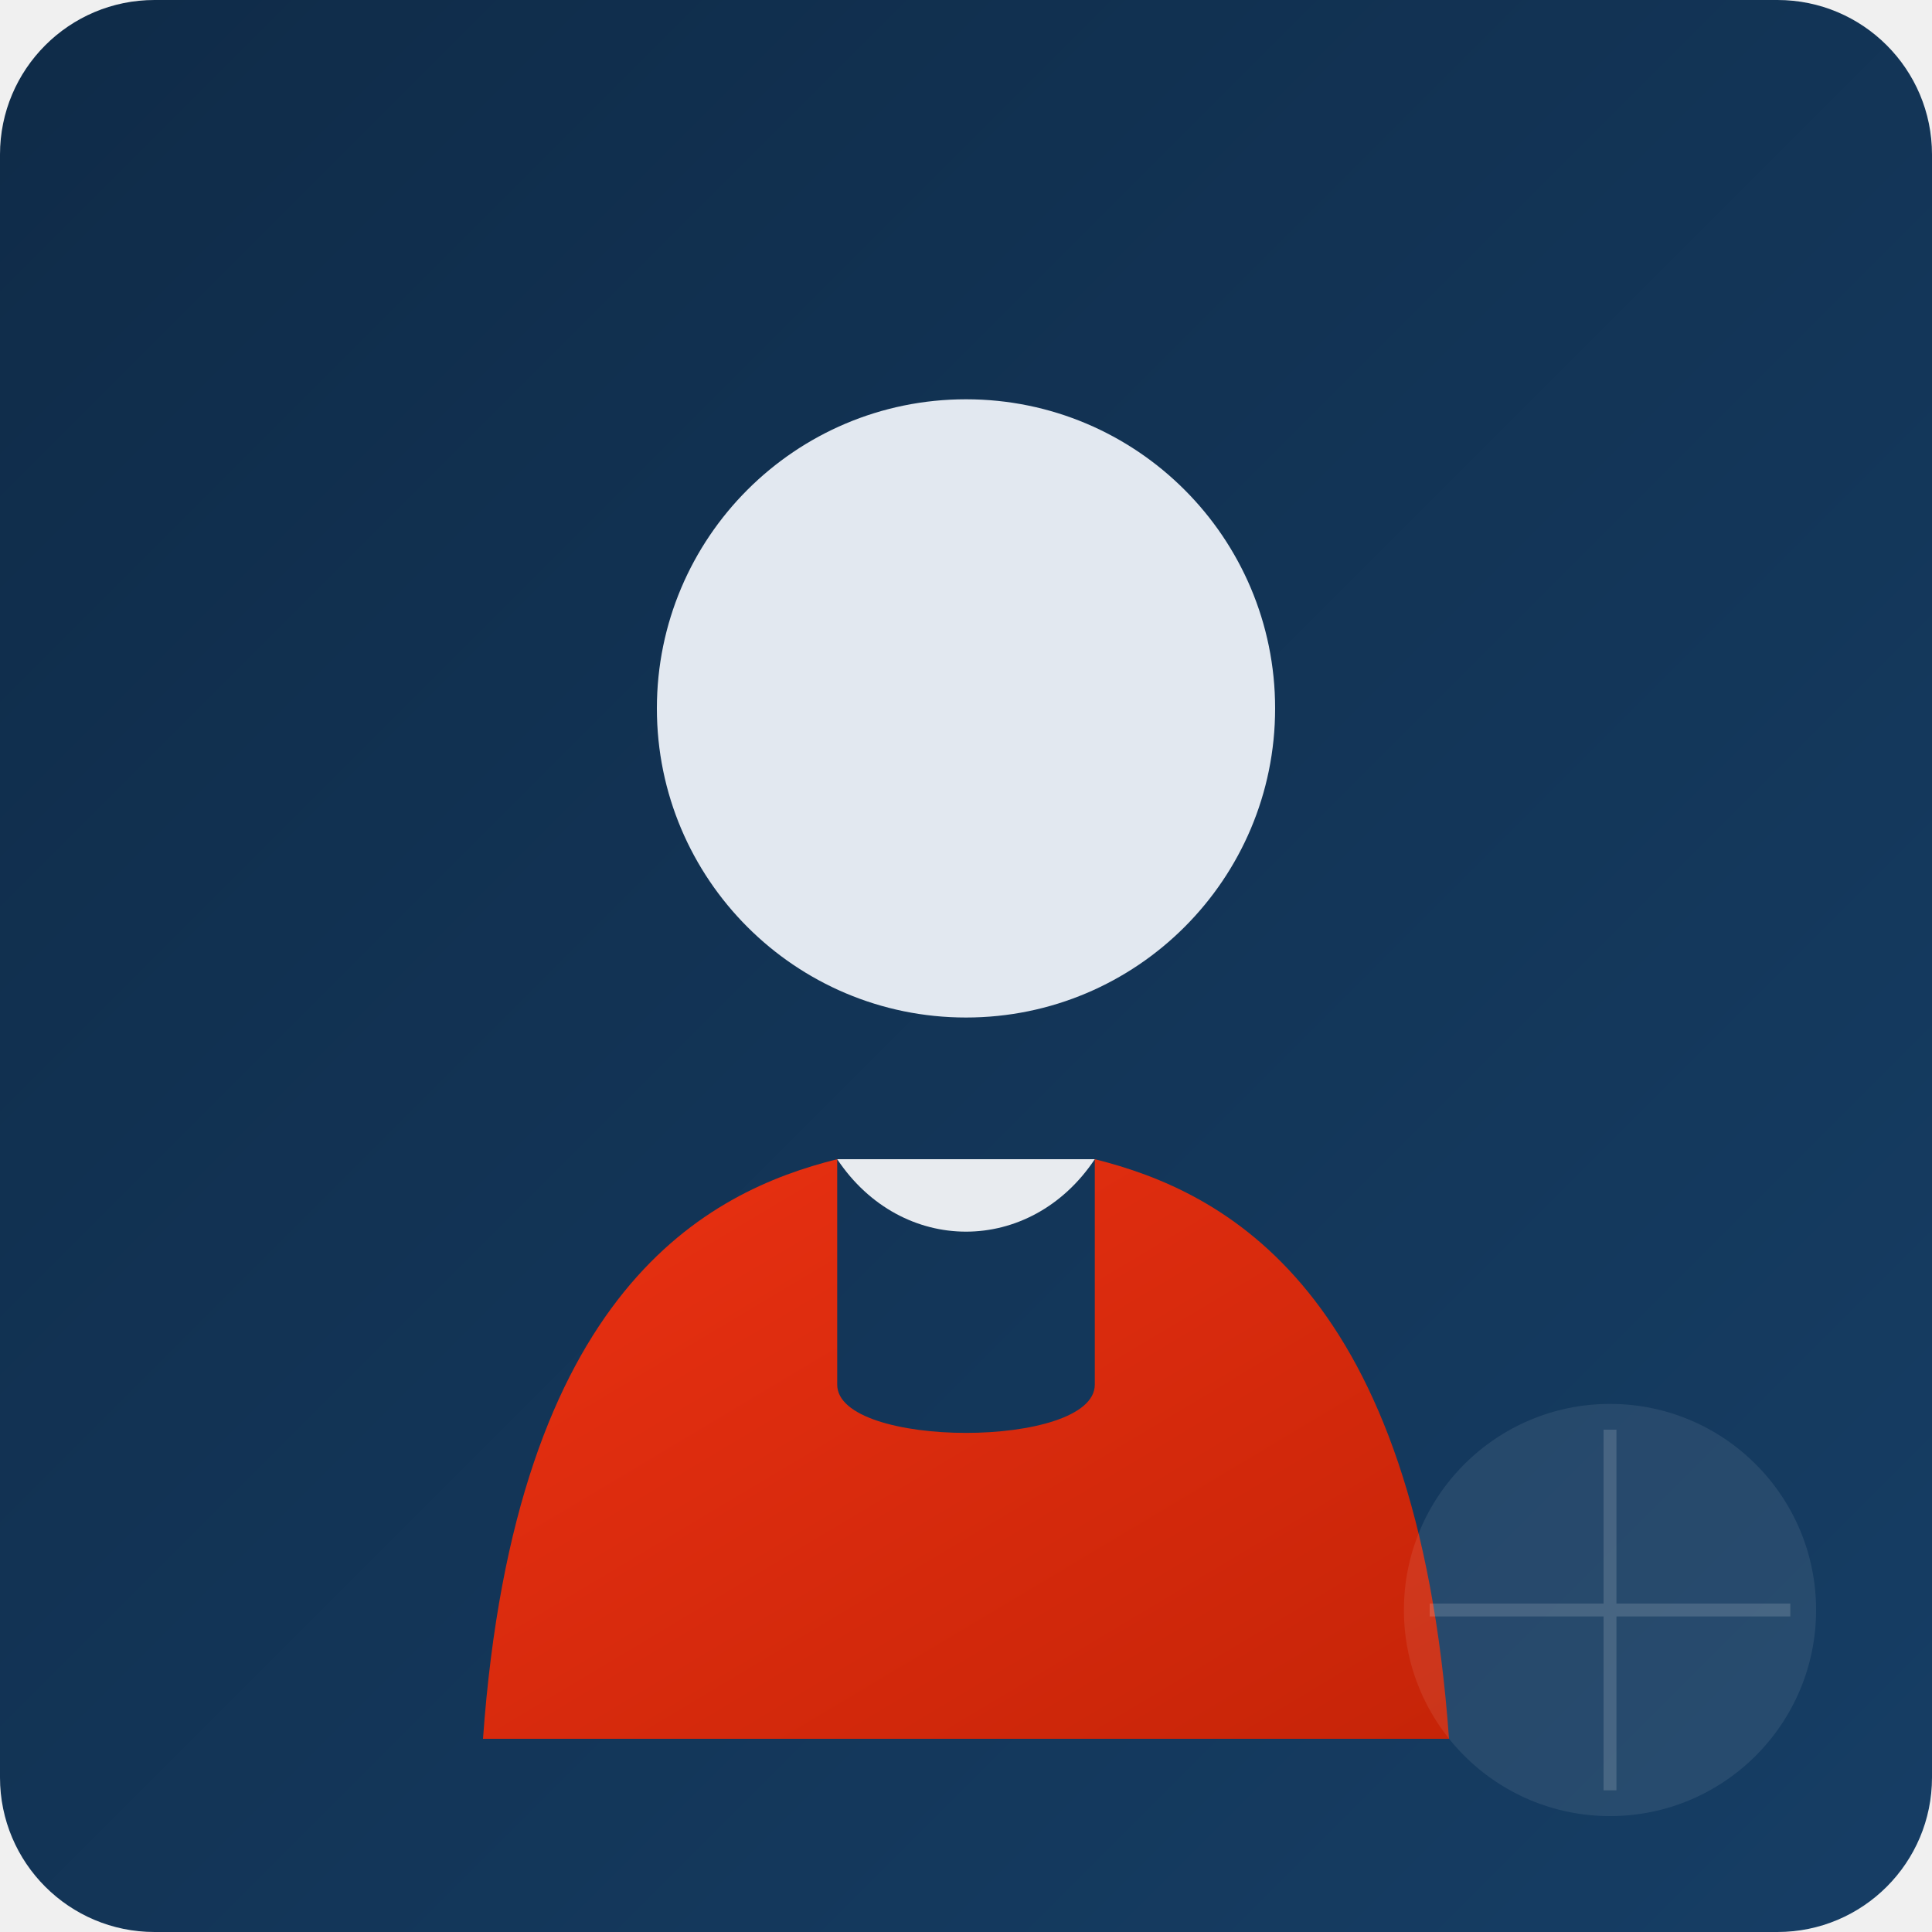
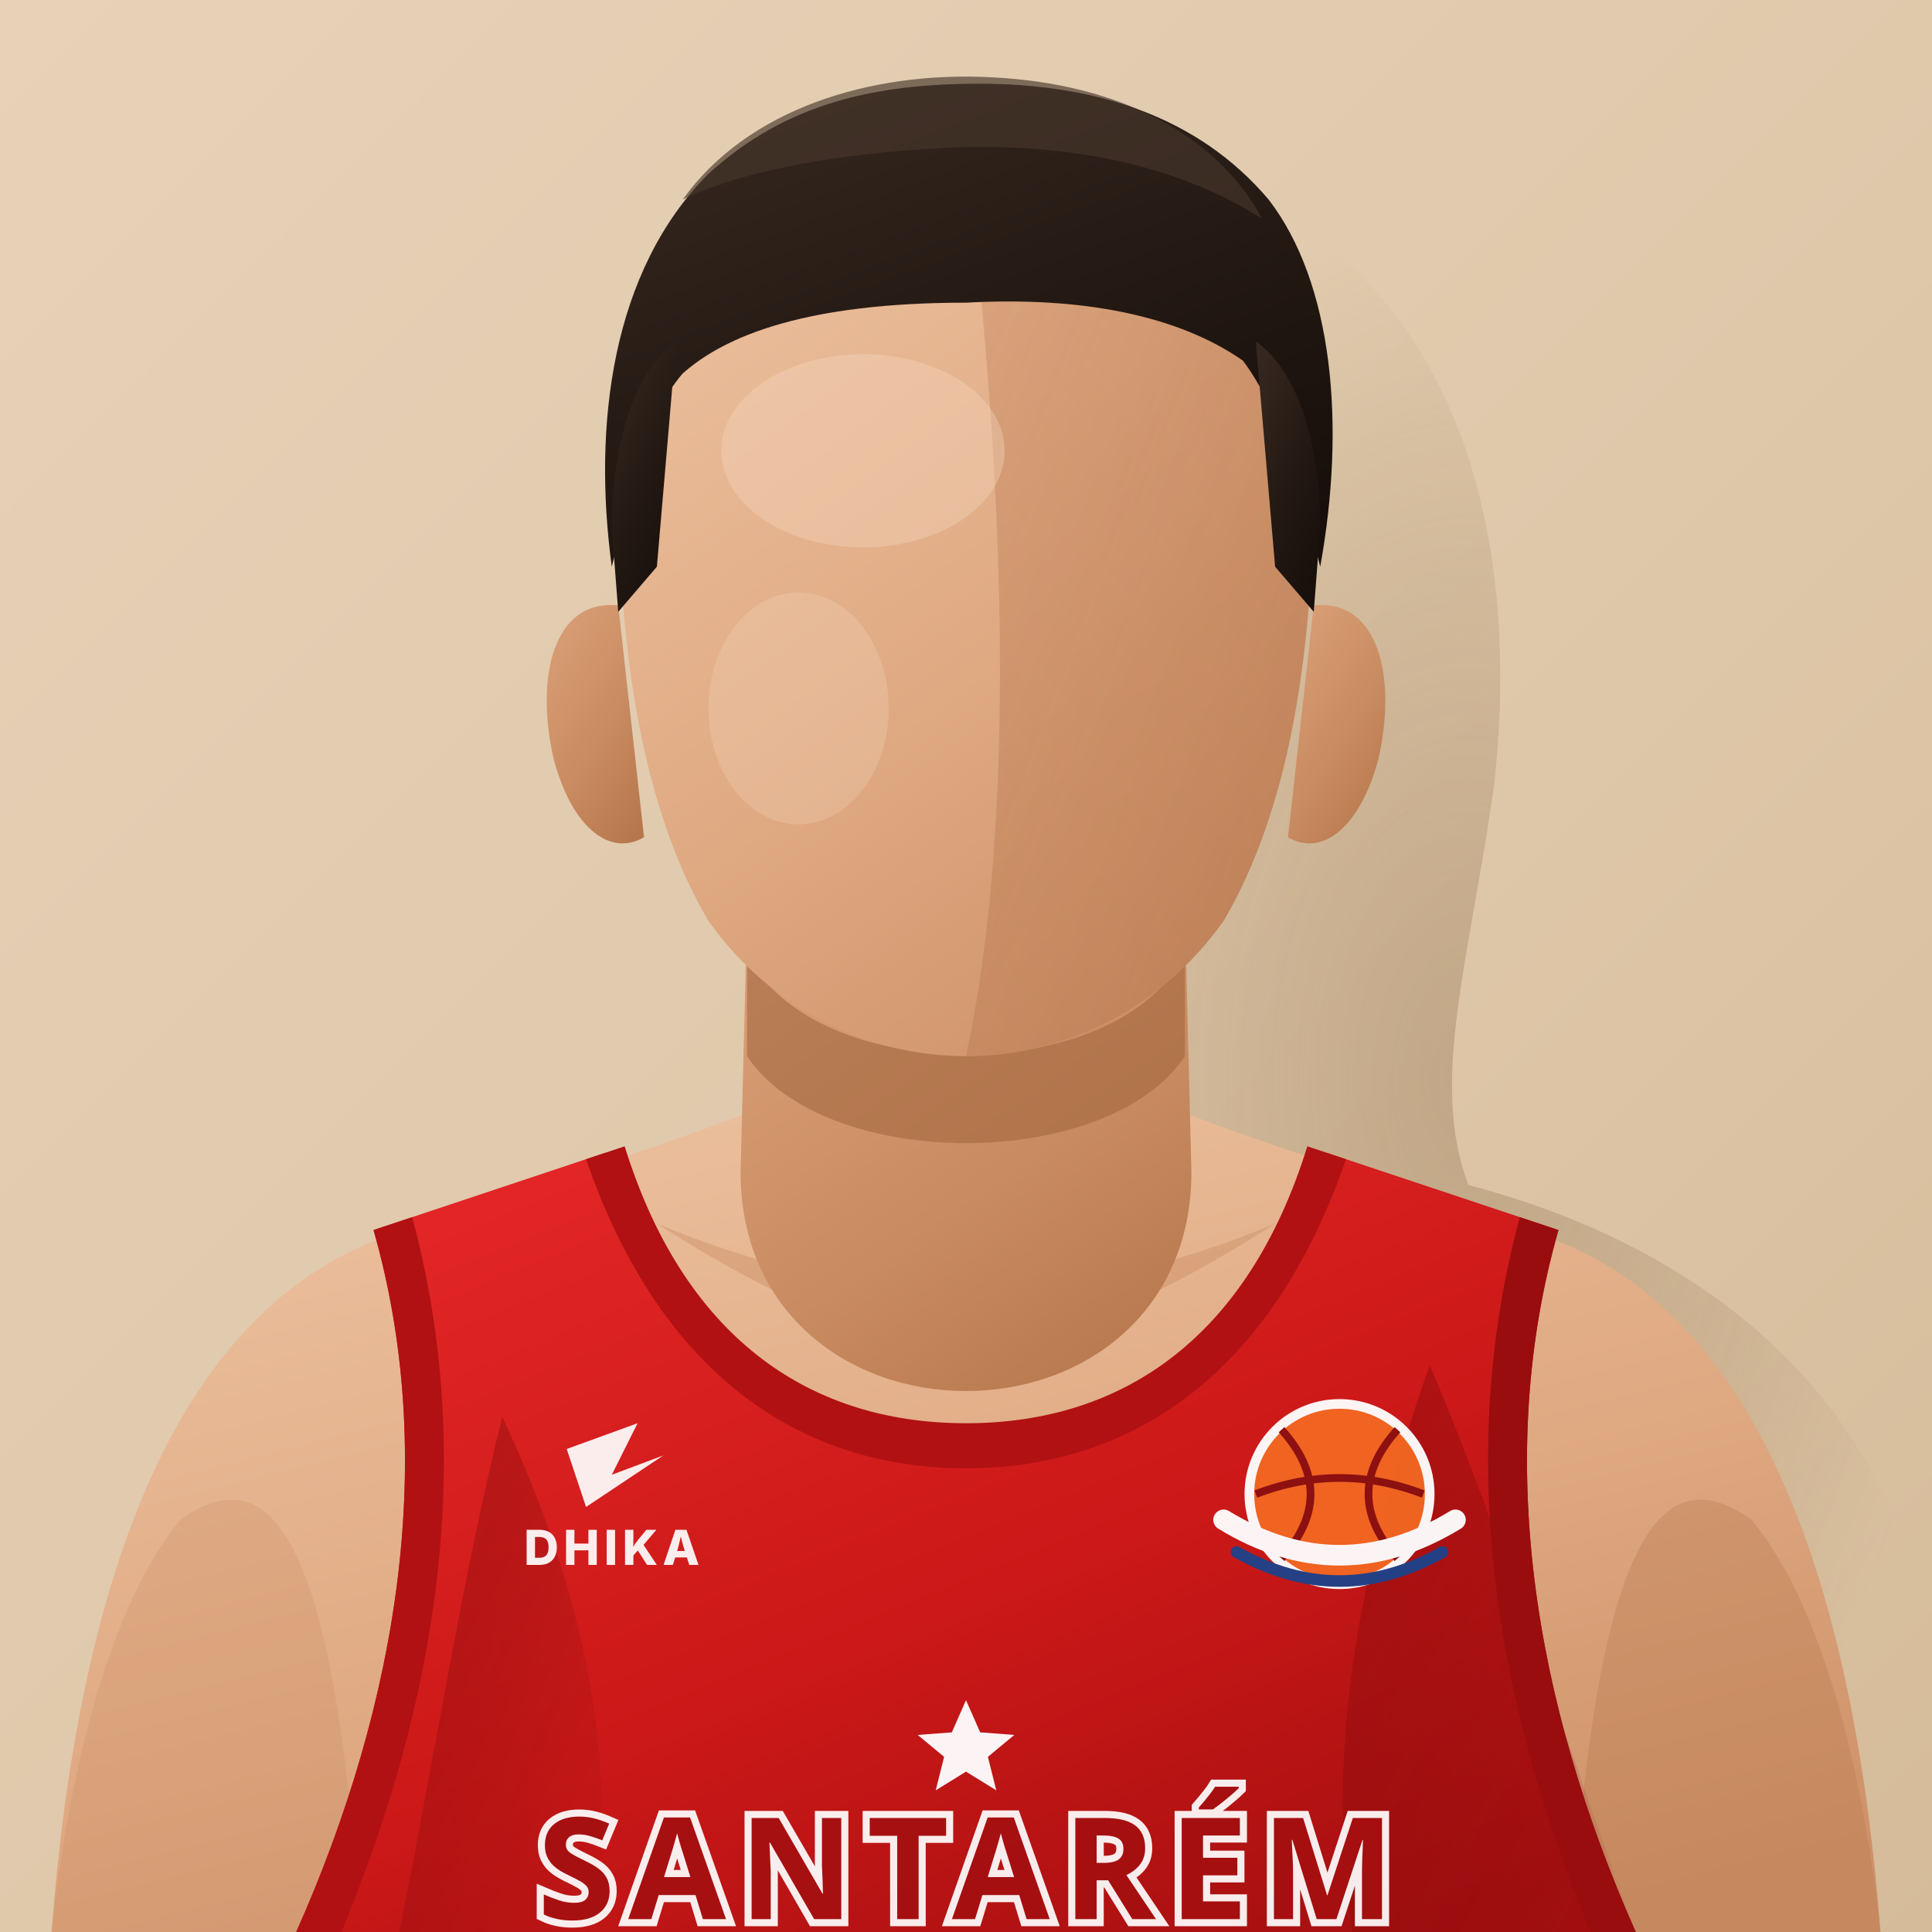
- <svg xmlns="http://www.w3.org/2000/svg" viewBox="0 0 300 300" width="300" height="300">
+ <svg xmlns="http://www.w3.org/2000/svg" viewBox="0 0 300 300" width="300" height="300" role="img" aria-label="Atleta Masculino">
  <defs>
-     <linearGradient id="bgM" x1="0%" y1="0%" x2="100%" y2="100%">
-       <stop offset="0%" stop-color="#0f2b48" />
-       <stop offset="100%" stop-color="#163e65" />
+     <linearGradient id="bgWall" x1="0%" y1="0%" x2="100%" y2="100%">
+       <stop offset="0%" stop-color="#e7d2b8" />
+       <stop offset="55%" stop-color="#dfc8aa" />
+       <stop offset="100%" stop-color="#d5bb99" />
    </linearGradient>
-     <linearGradient id="jerseyM" x1="0%" y1="0%" x2="100%" y2="100%">
-       <stop offset="0%" stop-color="#ea3112" />
-       <stop offset="100%" stop-color="#c62408" />
+     <radialGradient id="wallShadow" cx="55%" cy="52%" r="48%">
+       <stop offset="0%" stop-color="#8a6b48" stop-opacity="0.34" />
+       <stop offset="65%" stop-color="#8a6b48" stop-opacity="0.14" />
+       <stop offset="100%" stop-color="#8a6b48" stop-opacity="0" />
+     </radialGradient>
+     <linearGradient id="skinTone" x1="25%" y1="0%" x2="80%" y2="100%">
+       <stop offset="0%" stop-color="#ecc09e" />
+       <stop offset="55%" stop-color="#dfa982" />
+       <stop offset="100%" stop-color="#ce9168" />
+     </linearGradient>
+     <linearGradient id="skinNeck" x1="20%" y1="0%" x2="85%" y2="100%">
+       <stop offset="0%" stop-color="#d99e76" />
+       <stop offset="55%" stop-color="#c98b61" />
+       <stop offset="100%" stop-color="#b7774d" />
+     </linearGradient>
+     <linearGradient id="skinShadowPlane" x1="0%" y1="0%" x2="100%" y2="100%">
+       <stop offset="0%" stop-color="#c98b62" stop-opacity="0.42" />
+       <stop offset="100%" stop-color="#b27249" stop-opacity="0.65" />
+     </linearGradient>
+     <linearGradient id="hairDark" x1="25%" y1="0%" x2="80%" y2="100%">
+       <stop offset="0%" stop-color="#35271f" />
+       <stop offset="50%" stop-color="#241913" />
+       <stop offset="100%" stop-color="#170f0b" />
+     </linearGradient>
+     <linearGradient id="jerseyRed" x1="15%" y1="0%" x2="85%" y2="100%">
+       <stop offset="0%" stop-color="#e32726" />
+       <stop offset="55%" stop-color="#cc1818" />
+       <stop offset="100%" stop-color="#a50f10" />
+     </linearGradient>
+     <linearGradient id="jerseyFold" x1="0%" y1="0%" x2="100%" y2="100%">
+       <stop offset="0%" stop-color="#8f0b0c" stop-opacity="0.55" />
+       <stop offset="100%" stop-color="#6b0607" stop-opacity="0" />
    </linearGradient>
  </defs>
-   <rect width="300" height="300" rx="24" fill="url(#bgM)" />
-   <circle cx="150" cy="110" r="48" fill="#e2e8f0" />
-   <path d="M75 270 C80 200, 110 185, 130 180 L130 215 C130 225, 170 225, 170 215 L170 180 C190 185, 220 200, 225 270 Z" fill="url(#jerseyM)" />
-   <path d="M130 180 C140 195, 160 195, 170 180 Z" fill="#ffffff" opacity="0.9" />
-   <circle cx="250" cy="250" r="32" fill="#ffffff" opacity="0.08" />
-   <path d="M222 250 H278 M250 222 V278" stroke="#ffffff" stroke-width="2" opacity="0.15" />
+   <rect width="300" height="300" fill="url(#bgWall)" />
+   <path d="M 165,24 C 216,26 238,68 232,122 C 228,150 222,168 228,184 C 266,194 294,218 300,256 L 300,300 L 140,300 Z" fill="url(#wallShadow)" />
+   <path d="M 8,300            C 12,248 26,204 60,192            C 86,183 106,177 118,172            L 182,172            C 194,177 214,183 240,192            C 274,204 288,248 292,300 Z" fill="url(#skinTone)" />
+   <path d="M 102,190 Q 130,208 150,210 Q 170,208 198,190 Q 174,200 150,201 Q 126,200 102,190 Z" fill="#c5865d" opacity="0.38" />
+   <path d="M 28,236 C 42,226 52,238 56,300 L 8,300 C 11,272 18,248 28,236 Z" fill="#c5865d" opacity="0.24" />
+   <path d="M 272,236 C 258,226 248,238 244,300 L 292,300 C 289,272 282,248 272,236 Z" fill="#b8784e" opacity="0.35" />
+   <path d="M 116,142 L 115,182 C 115,204 132,216 150,216 C 168,216 185,204 185,182 L 184,142 Z" fill="url(#skinNeck)" />
+   <path d="M 116,148 C 126,169 174,169 184,148 L 184,164 C 172,182 128,182 116,164 Z" fill="#9c5f38" opacity="0.52" />
+   <path d="M 96,94 C 86,93 83,105 86,118 C 89,129 95,133 100,130 Z" fill="url(#skinNeck)" />
+   <path d="M 204,94 C 214,93 217,105 214,118 C 211,129 205,133 200,130 Z" fill="url(#skinNeck)" />
+   <path d="M 96,74            C 96,40 118,24 150,24            C 182,24 204,40 204,74            C 204,102 200,126 190,143            C 180,157 165,164 150,164            C 135,164 120,157 110,143            C 100,126 96,102 96,74 Z" fill="url(#skinTone)" />
+   <path d="M 150,24            C 182,24 204,40 204,74            C 204,102 200,126 190,143            C 180,157 165,164 150,164            C 156,136 158,92 150,24 Z" fill="url(#skinShadowPlane)" />
+   <ellipse cx="134" cy="70" rx="22" ry="15" fill="#f7dac2" opacity="0.35" />
+   <ellipse cx="124" cy="110" rx="14" ry="18" fill="#f7dac2" opacity="0.25" />
+   <path d="M 95,88            C 92,66 95,42 110,27            C 122,16 136,13 152,13            C 170,13 186,18 197,31            C 207,44 209,66 205,88            C 202,76 199,64 193,56            C 183,49 168,46 150,47            C 131,47 115,50 106,58            C 100,65 98,76 95,88 Z" fill="url(#hairDark)" />
+   <path d="M 106,31 C 116,17 135,11 154,12 C 174,13 189,21 196,34 C 182,25 164,22 146,23 C 128,24 114,27 106,31 Z" fill="#47352b" opacity="0.65" />
+   <path d="M 95,82 C 95,70 98,58 105,53 L 102,88 L 96,95 Z" fill="url(#hairDark)" />
+   <path d="M 205,82 C 205,70 202,58 195,53 L 198,88 L 204,95 Z" fill="url(#hairDark)" />
+   <path d="M 58,191            L 94,179            C 104,209 124,224 150,224            C 176,224 196,209 206,179            L 242,191            C 232,226 238,264 254,300            L 46,300            C 62,264 68,226 58,191 Z" fill="url(#jerseyRed)" />
+   <path d="M 78,220 C 92,250 96,276 92,300 L 62,300 C 68,270 72,244 78,220 Z" fill="url(#jerseyFold)" />
+   <path d="M 222,212 C 210,246 206,274 210,300 L 254,300 C 242,268 234,240 222,212 Z" fill="url(#jerseyFold)" />
+   <path d="M 91,180 C 102,212 123,228 150,228 C 177,228 198,212 209,180 L 203,178 C 194,207 175,221 150,221 C 125,221 106,207 97,178 Z" fill="#b11112" />
+   <path d="M 58,191 C 68,226 62,264 46,300 L 53,300 C 68,264 74,226 64,189 Z" fill="#b11112" />
+   <path d="M 242,191 C 232,226 238,264 254,300 L 247,300 C 232,264 226,226 236,189 Z" fill="#990d0e" />
+   <g opacity="0.92">
+     <path d="M 88,225 L 99,221 L 95,229 L 103,226 L 91,234 Z" fill="#ffffff" />
+     <text x="95" y="243" fill="#ffffff" font-family="system-ui, -apple-system, sans-serif" font-size="7.5" font-weight="800" letter-spacing="0.7" text-anchor="middle">DHIKA</text>
+   </g>
+   <g transform="translate(208, 232)" opacity="0.95">
+     <circle cx="0" cy="0" r="14" fill="#f26722" stroke="#ffffff" stroke-width="1.5" />
+     <path d="M -13,0 Q 0,-5 13,0 M -9,-10 Q 0,0 -9,10 M 9,-10 Q 0,0 9,10" fill="none" stroke="#8a1010" stroke-width="1.2" />
+     <path d="M -18,4 Q 0,15 18,4" fill="none" stroke="#ffffff" stroke-width="3.2" stroke-linecap="round" />
+     <path d="M -16,9 Q 0,18 16,9" fill="none" stroke="#1d428a" stroke-width="1.8" stroke-linecap="round" />
+   </g>
+   <polygon points="150,264 152.2,269 157.5,269.4 153.4,272.8 154.7,278 150,275.1 145.3,278 146.6,272.8 142.5,269.4 147.8,269" fill="#ffffff" opacity="0.95" />
+   <text x="150" y="298" fill="#a50f10" stroke="#ffffff" stroke-width="2.2" paint-order="stroke" font-family="Impact, Haettenschweiler, 'Arial Narrow Bold', sans-serif" font-size="22" font-weight="900" letter-spacing="2" text-anchor="middle" opacity="0.92">SANTARÉM</text>
</svg>
